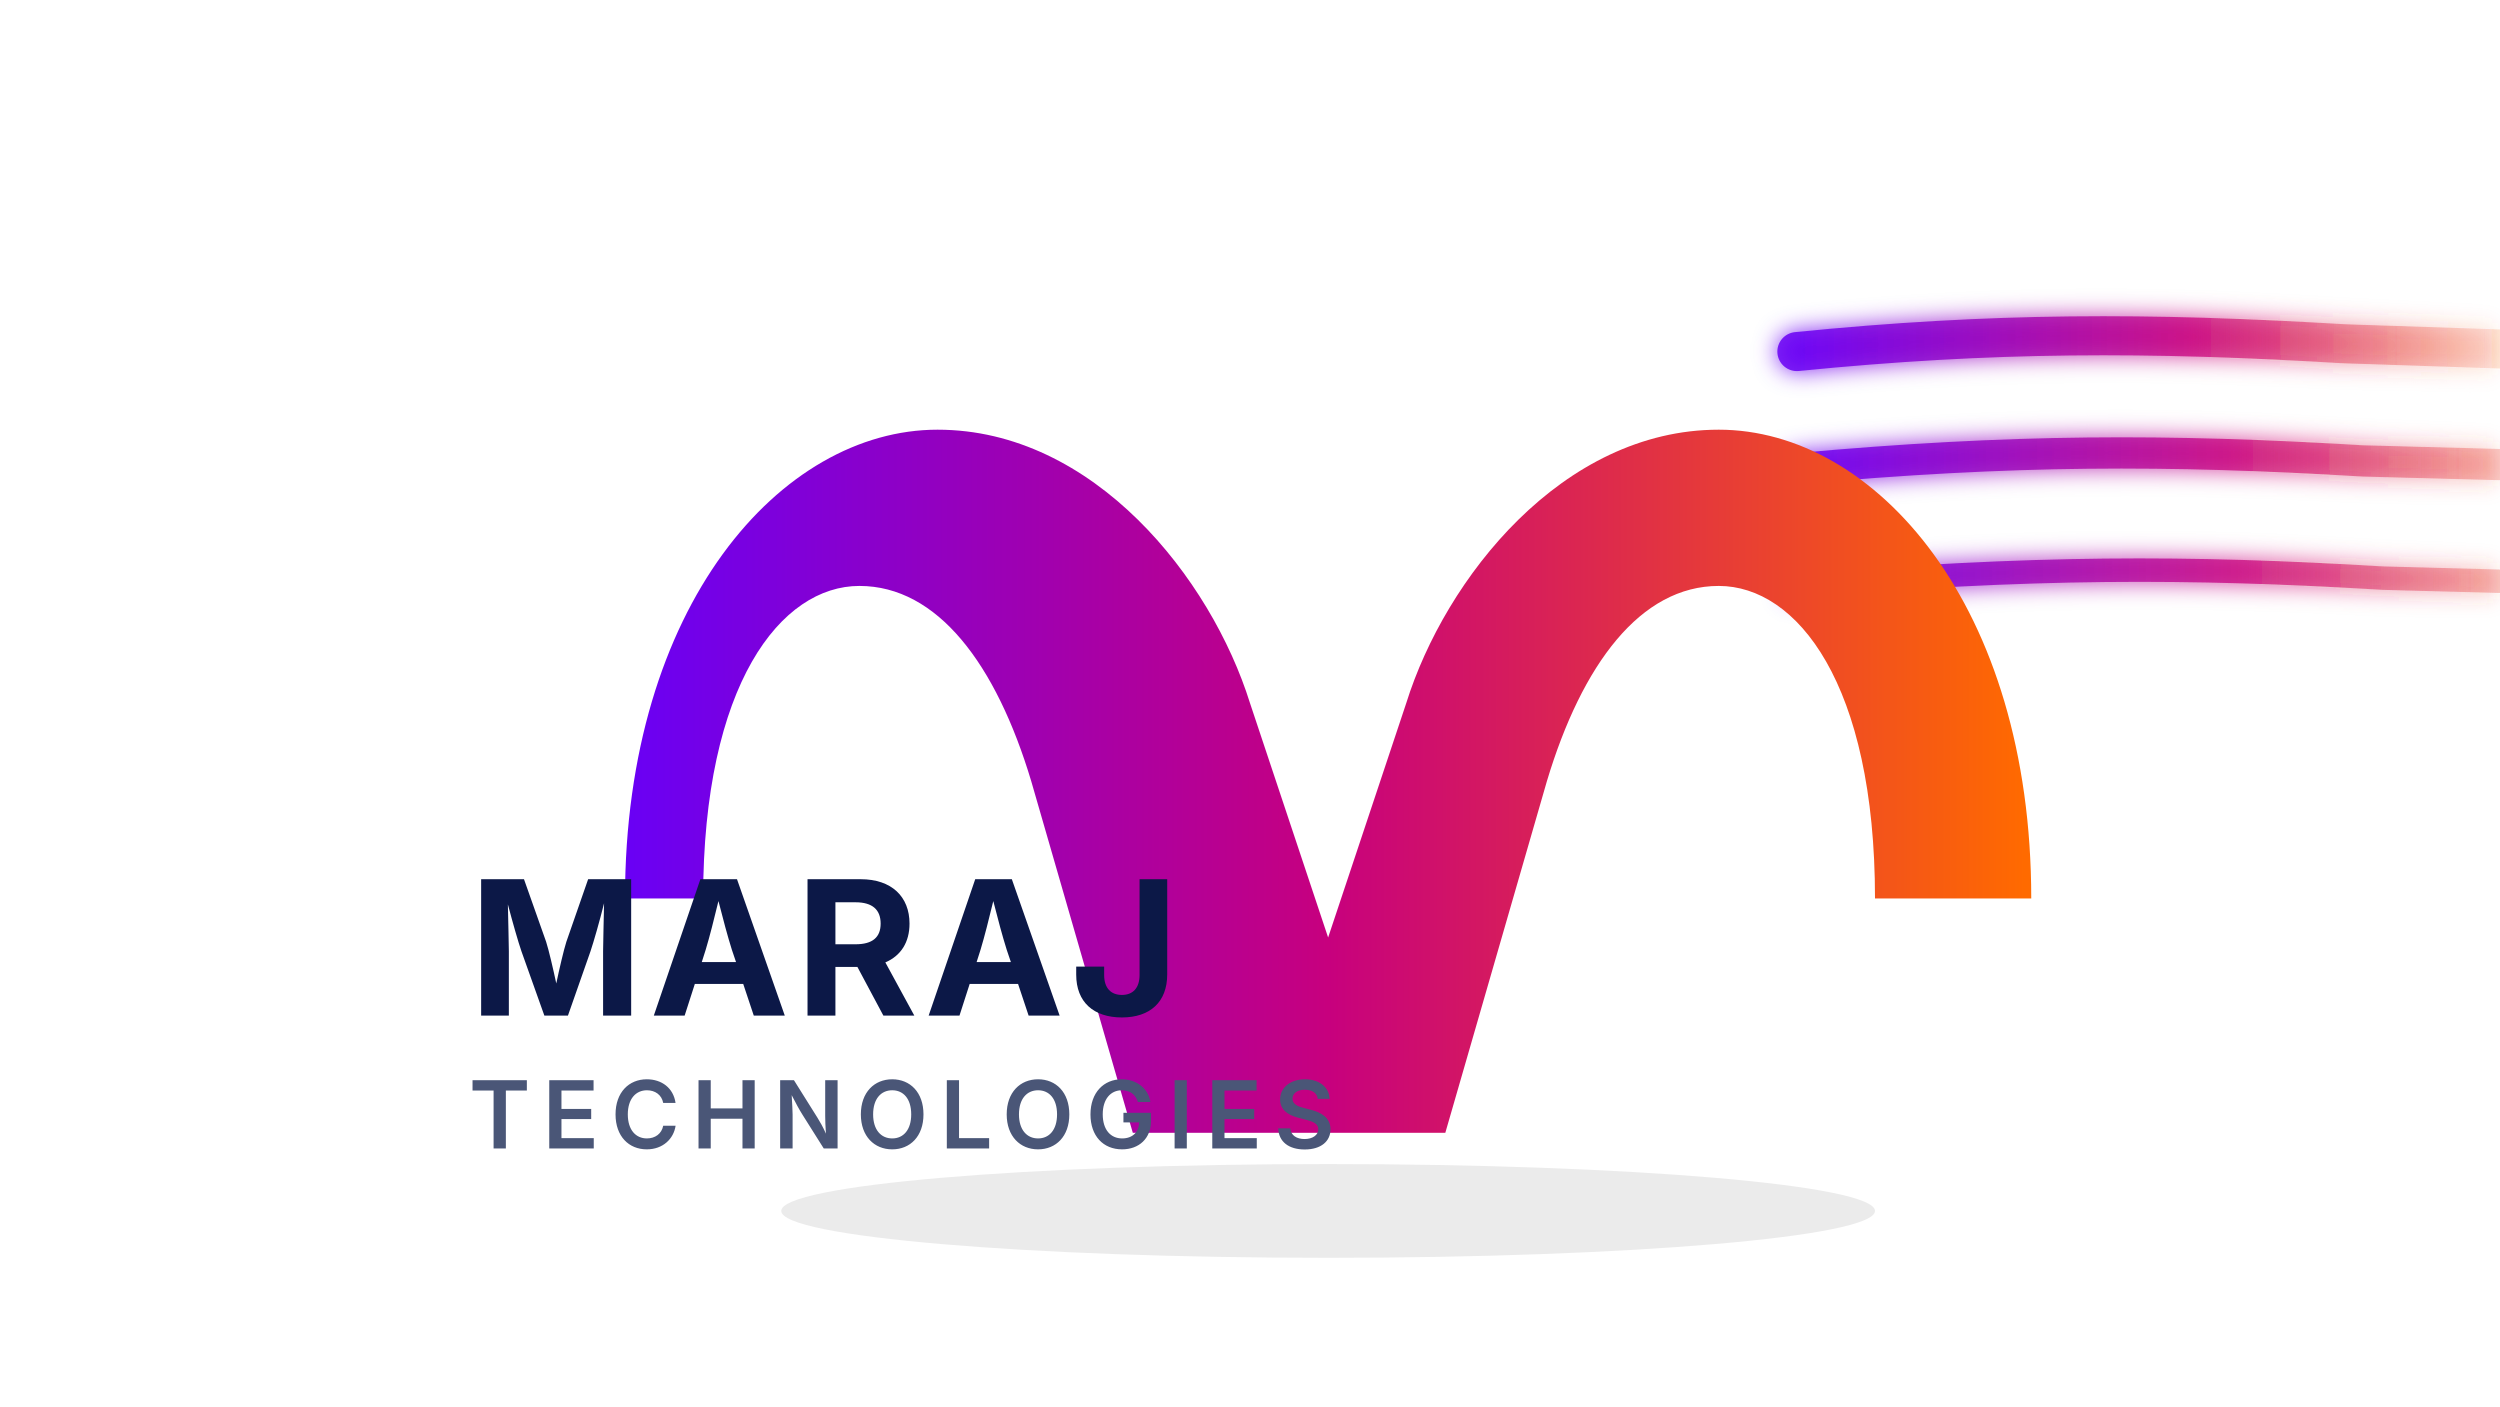
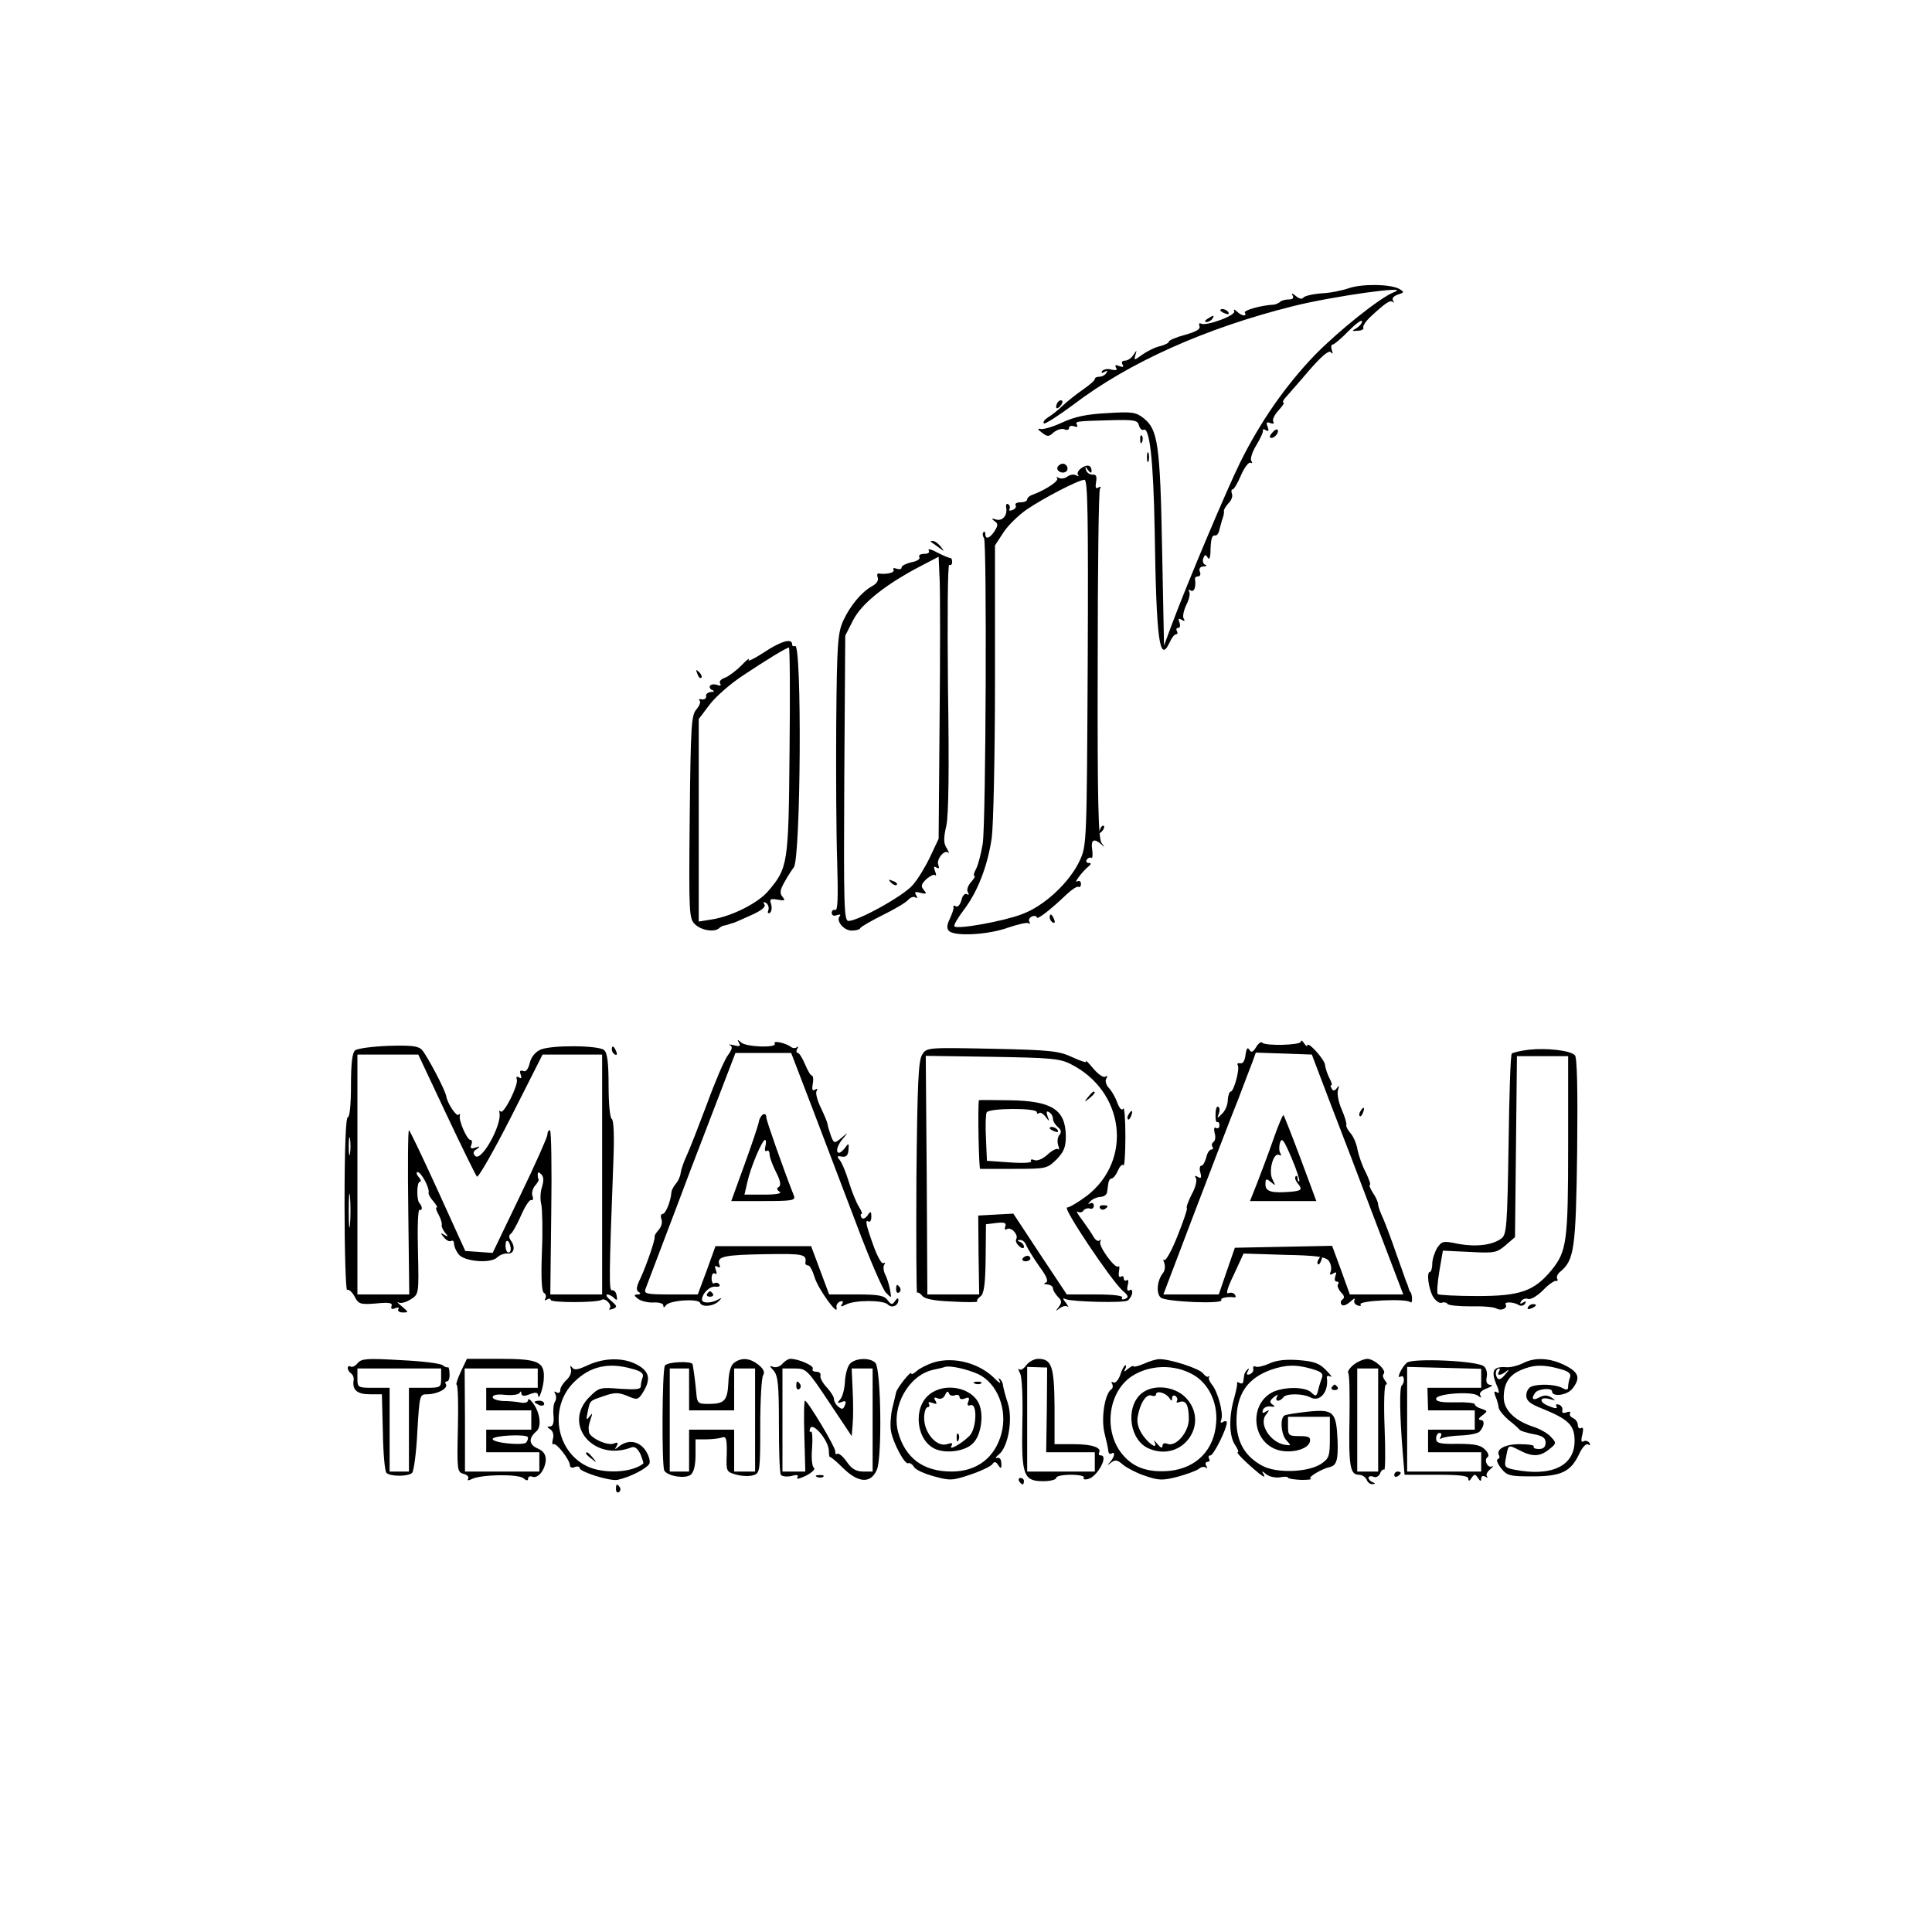
- <svg xmlns="http://www.w3.org/2000/svg" width="640" height="360" viewBox="0 0 640 360" role="img" aria-labelledby="title desc">
-   <defs>
-     <linearGradient id="gradM" x1="0%" y1="0%" x2="100%" y2="0%">
-       <stop offset="0%" stop-color="#6A00F4" />
-       <stop offset="50%" stop-color="#C7007E" />
-       <stop offset="100%" stop-color="#FF6A00" />
-     </linearGradient>
-     <linearGradient id="gradStreaks" x1="0%" y1="0%" x2="100%" y2="0%">
-       <stop offset="0%" stop-color="rgba(106,0,244,0.85)" />
-       <stop offset="50%" stop-color="rgba(199,0,126,0.75)" />
-       <stop offset="100%" stop-color="rgba(255,106,0,0.0)" />
-     </linearGradient>
-     <filter id="softGlow" x="-30%" y="-30%" width="160%" height="160%">
-       <feGaussianBlur in="SourceGraphic" stdDeviation="3" result="blur" />
-       <feMerge>
-         <feMergeNode in="blur" />
-         <feMergeNode in="SourceGraphic" />
-       </feMerge>
-     </filter>
-   </defs>
-   <rect x="0" y="0" width="640" height="360" fill="none" />
-   <g transform="translate(120,60)">
-     <g filter="url(#softGlow)">
-       <path d="M340,30 C390,25 430,25 480,28 L540,30" fill="none" stroke="url(#gradStreaks)" stroke-width="10" stroke-linecap="round" />
-       <path d="M340,60 C395,55 435,55 485,58 L560,60" fill="none" stroke="url(#gradStreaks)" stroke-width="8" stroke-linecap="round" />
-       <path d="M340,90 C400,85 440,85 490,88 L565,90" fill="none" stroke="url(#gradStreaks)" stroke-width="6" stroke-linecap="round" />
-     </g>
-     <path d="M40,170          C40,95 80,50 120,50          C160,50 190,88 200,120          L220,180          L240,120          C250,88 280,50 320,50          C360,50 400,95 400,170          L360,170          C360,115 340,90 320,90          C300,90 285,110 276,140          L250,230          L170,230          L144,140          C135,110 120,90 100,90          C80,90 60,115 60,170          Z" fill="url(#gradM)" />
-     <ellipse cx="220" cy="250" rx="140" ry="12" fill="rgba(0,0,0,0.08)" />
-   </g>
-   <g transform="translate(120,260)">
-     <text x="0" y="0" font-family="Inter,Segoe UI,Helvetica,Arial,sans-serif" font-size="48" font-weight="700" fill="#0C1847" letter-spacing="1.5">MARAJ</text>
-     <text x="0" y="34" font-family="Inter,Segoe UI,Helvetica,Arial,sans-serif" font-size="24" font-weight="600" fill="#4A5677" letter-spacing="3">TECHNOLOGIES</text>
+ <svg xmlns="http://www.w3.org/2000/svg" version="1.0" width="600pt" height="600pt" viewBox="0 0 600 600" preserveAspectRatio="xMidYMid meet">
+   <g transform="translate(0,600) scale(0.1,-0.1)" fill="#000000" stroke="none">
+     <path d="M4189 5105 c-20 -7 -58 -15 -85 -16 -27 -2 -52 -8 -56 -13 -4 -6 -14 -4 -24 5 -11 9 -15 9 -10 2 5 -9 1 -13 -12 -13 -10 0 -22 -3 -26 -7 -4 -4 -13 -8 -19 -9 -41 -2 -96 -18 -91 -25 8 -13 -10 -11 -25 4 -8 7 -11 7 -8 1 8 -13 -88 -48 -103 -39 -6 3 -7 0 -5 -8 4 -9 -10 -17 -45 -27 -27 -7 -50 -17 -50 -21 0 -4 -12 -10 -27 -14 -15 -3 -39 -15 -55 -26 -26 -19 -27 -19 -22 -2 5 17 5 17 -6 1 -6 -10 -18 -18 -26 -18 -9 0 -12 -5 -8 -12 5 -8 2 -9 -10 -5 -11 5 -15 3 -10 -5 5 -7 0 -9 -14 -6 -12 4 -25 1 -29 -4 -4 -7 -1 -8 7 -3 9 5 11 4 6 -3 -4 -7 -14 -12 -22 -12 -8 0 -14 -3 -14 -7 0 -5 -17 -19 -37 -33 -20 -14 -48 -36 -63 -50 -14 -14 -35 -30 -45 -36 -11 -7 -17 -15 -13 -19 3 -3 44 23 91 58 172 131 410 238 682 306 123 31 373 66 315 44 -43 -16 -175 -122 -248 -197 -89 -93 -167 -204 -230 -331 -39 -78 -165 -376 -213 -505 l-24 -65 -6 300 c-6 324 -13 371 -57 406 -24 19 -36 21 -113 16 -63 -3 -101 -11 -140 -29 -30 -14 -61 -23 -69 -20 -9 2 -7 -2 5 -11 18 -14 22 -14 37 0 10 8 24 13 33 10 8 -4 15 -2 15 4 0 6 7 8 16 5 8 -3 12 -2 9 4 -7 12 -4 12 104 15 74 2 84 0 88 -16 3 -10 9 -16 14 -14 19 12 31 -92 35 -314 5 -339 15 -413 46 -347 6 14 15 26 20 26 5 0 6 5 3 10 -3 6 -2 10 4 10 6 0 7 7 4 17 -5 12 -3 14 7 8 9 -5 11 -4 6 4 -4 6 0 25 8 42 9 17 13 36 9 42 -3 6 -1 7 5 3 11 -6 17 12 13 37 0 4 4 7 10 7 6 0 9 7 5 15 -3 10 1 15 12 16 9 0 12 3 5 5 -7 3 -9 12 -6 20 4 12 8 13 13 3 5 -8 8 -3 9 12 1 44 4 58 15 56 5 -1 11 7 13 18 3 11 7 27 10 35 3 8 5 19 4 23 -1 4 6 15 14 24 9 8 14 22 11 29 -3 8 -2 14 2 14 4 0 16 20 26 44 11 25 24 42 30 39 5 -3 6 -1 2 6 -4 6 3 28 16 49 12 20 22 41 20 45 -1 5 3 5 9 1 9 -5 10 -2 6 10 -6 14 -3 17 8 12 10 -3 13 -2 9 5 -3 6 4 21 17 35 12 13 19 24 15 24 -4 0 -1 7 6 15 7 8 40 45 73 84 40 46 63 65 68 57 6 -7 7 -4 3 7 -3 9 -2 17 3 17 4 0 27 19 49 42 23 23 42 37 42 30 0 -6 -8 -15 -17 -21 -16 -9 -16 -10 4 -8 12 0 19 5 17 9 -3 5 8 21 24 36 47 43 59 51 68 44 4 -4 4 -2 0 5 -4 7 3 14 15 18 21 7 21 8 4 18 -28 15 -115 16 -156 2z" />
+     <path d="M3790 5036 c0 -2 7 -7 16 -10 8 -3 12 -2 9 4 -6 10 -25 14 -25 6z" />
+     <path d="M3750 5010 c-9 -6 -10 -10 -3 -10 6 0 15 5 18 10 8 12 4 12 -15 0z" />
+     <path d="M3287 4753 c-4 -3 -7 -11 -7 -17 0 -6 5 -5 12 2 6 6 9 14 7 17 -3 3 -9 2 -12 -2z" />
+     <path d="M3950 4655 c-8 -9 -8 -15 -2 -15 12 0 26 19 19 26 -2 2 -10 -2 -17 -11z" />
+     <path d="M3541 4634 c0 -11 3 -14 6 -6 3 7 2 16 -1 19 -3 4 -6 -2 -5 -13z" />
+     <path d="M3562 4580 c0 -14 2 -19 5 -12 2 6 2 18 0 25 -3 6 -5 1 -5 -13z" />
+     <path d="M3285 4551 c-7 -12 12 -24 25 -16 11 7 4 25 -10 25 -5 0 -11 -4 -15 -9z" />
+     <path d="M3358 4546 c-10 -7 -14 -17 -10 -21 4 -5 1 -5 -6 -1 -7 4 -19 2 -27 -4 -8 -6 -20 -8 -27 -4 -7 4 -9 3 -5 -1 7 -8 -33 -35 -75 -51 -10 -3 -18 -10 -18 -15 0 -5 -9 -9 -21 -9 -11 0 -18 -4 -15 -9 3 -5 -1 -12 -10 -15 -8 -3 -12 -2 -9 3 3 5 1 12 -4 15 -5 4 -8 -2 -6 -11 4 -25 -13 -43 -33 -36 -13 4 -14 3 -4 -5 12 -8 12 -13 1 -31 -15 -23 -29 -28 -29 -9 0 6 -3 9 -6 5 -3 -3 -3 -11 2 -18 9 -16 6 -878 -4 -949 -5 -30 -14 -65 -20 -77 -7 -13 -10 -23 -6 -23 4 0 -1 -9 -10 -19 -10 -11 -15 -25 -10 -32 4 -7 3 -10 -3 -6 -6 4 -14 -4 -17 -18 -4 -14 -11 -23 -17 -20 -5 4 -9 3 -8 -2 2 -4 -4 -20 -11 -36 -10 -20 -10 -31 -3 -38 18 -18 123 -12 183 10 30 10 59 17 64 14 5 -4 6 -1 3 4 -4 6 0 13 8 17 8 3 15 1 15 -3 0 -9 42 23 93 72 16 15 32 25 36 23 4 -3 8 1 8 9 0 8 -5 11 -11 8 -14 -9 13 28 33 45 10 8 11 12 2 12 -7 0 -9 5 -6 10 4 6 10 8 14 6 4 -3 5 8 3 25 -5 31 5 37 28 17 12 -11 12 -10 1 4 -10 14 -13 129 -12 553 0 294 3 541 7 547 4 7 3 8 -5 4 -8 -5 -10 0 -7 17 3 18 0 24 -11 23 -9 0 -18 6 -20 14 -4 13 -3 13 6 0 7 -9 11 -10 11 -3 0 19 -14 22 -32 9z m20 -603 c-3 -561 -3 -569 -25 -616 -31 -67 -110 -141 -179 -166 -57 -22 -201 -48 -210 -38 -3 3 10 26 29 51 43 56 74 136 87 224 5 37 10 256 10 487 l0 421 26 40 c14 22 47 54 73 72 55 37 161 92 179 92 10 0 12 -109 10 -567z" />
+     <path d="M2891 4317 c2 -1 13 -9 24 -17 19 -14 19 -14 6 3 -7 9 -18 17 -24 17 -6 0 -8 -1 -6 -3z" />
+     <path d="M2884 4291 c4 -7 -1 -11 -14 -11 -12 0 -18 -5 -15 -10 4 -6 -7 -13 -24 -16 -17 -4 -31 -11 -31 -16 0 -6 -7 -7 -16 -4 -8 3 -12 2 -9 -4 5 -8 -22 -15 -47 -11 -4 0 -5 -6 -2 -13 3 -9 -4 -19 -17 -26 -33 -18 -68 -60 -90 -107 -17 -38 -20 -68 -22 -320 -1 -153 0 -347 3 -431 3 -107 2 -151 -6 -148 -6 2 -11 -2 -11 -9 0 -8 7 -11 16 -7 9 3 13 2 9 -3 -13 -14 12 -45 37 -45 13 0 25 3 27 8 2 4 33 22 69 40 37 18 72 39 79 47 7 8 17 12 23 8 6 -4 7 -1 2 7 -6 10 -3 12 14 7 19 -4 20 -3 10 9 -10 12 -8 18 8 34 12 10 24 16 27 12 4 -3 4 2 0 12 -5 13 -4 17 4 12 8 -5 10 -2 6 8 -7 17 19 49 31 38 4 -4 2 2 -5 14 -10 15 -10 32 -1 70 7 33 9 173 5 432 -2 213 -1 381 4 378 5 -3 9 1 9 9 0 8 -3 13 -6 12 -3 0 -21 7 -40 17 -18 10 -30 13 -27 7z m34 -526 l-3 -370 -26 -55 c-14 -30 -38 -70 -54 -88 -27 -33 -169 -112 -200 -112 -14 0 -15 48 -13 443 l3 443 25 49 c27 52 101 111 215 170 l50 26 3 -68 c2 -37 2 -234 0 -438z" />
+     <path d="M2767 3259 c7 -7 15 -10 18 -7 3 3 -2 9 -12 12 -14 6 -15 5 -6 -5z" />
+     <path d="M2371 3973 c-29 -19 -50 -29 -46 -22 5 8 -6 0 -23 -18 -17 -17 -40 -34 -51 -38 -12 -4 -18 -11 -15 -17 5 -7 1 -9 -9 -5 -9 3 -19 2 -22 -3 -3 -4 1 -11 7 -13 8 -3 6 -6 -4 -6 -10 -1 -17 -7 -15 -13 1 -7 -5 -11 -13 -10 -8 2 -12 0 -7 -4 4 -4 -1 -16 -10 -27 -16 -17 -18 -50 -21 -334 -3 -305 -2 -316 17 -334 20 -19 61 -25 75 -11 4 4 12 8 17 8 5 1 11 3 14 4 3 1 8 3 13 4 4 1 29 12 55 24 32 14 46 26 41 33 -5 8 -3 9 5 5 7 -5 10 -15 7 -23 -3 -8 -1 -11 5 -8 5 4 7 15 4 26 -6 17 -3 19 20 15 22 -4 25 -3 15 9 -9 11 -8 21 7 47 10 18 23 38 28 44 22 24 26 702 4 688 -5 -3 -9 0 -9 5 0 20 -35 10 -89 -26z m81 -305 c-3 -352 -5 -363 -66 -435 -31 -37 -112 -78 -173 -88 l-43 -7 0 315 0 314 34 45 c19 25 65 65 103 90 69 46 134 86 143 87 3 1 4 -144 2 -321z" />
+     <path d="M2166 3907 c3 -10 9 -15 12 -12 3 3 0 11 -7 18 -10 9 -11 8 -5 -6z" />
+     <path d="M3416 3423 c-6 -14 -5 -15 5 -6 7 7 10 15 7 18 -3 3 -9 -2 -12 -12z" />
+     <path d="M3260 3151 c0 -6 4 -13 10 -16 6 -3 7 1 4 9 -7 18 -14 21 -14 7z" />
+     <path d="M2295 2761 c6 -10 2 -12 -16 -7 -13 3 -18 3 -12 0 9 -4 7 -13 -7 -32 -11 -15 -40 -83 -65 -152 -26 -69 -54 -141 -63 -160 -9 -19 -17 -43 -18 -52 -1 -10 -7 -25 -15 -34 -8 -9 -14 -22 -14 -28 -2 -27 -18 -66 -27 -66 -6 0 -7 -7 -4 -16 4 -9 0 -24 -8 -33 -8 -9 -14 -18 -13 -21 3 -8 -26 -91 -44 -130 -13 -26 -14 -37 -6 -42 8 -5 7 -8 -3 -8 -12 -1 -12 -3 2 -14 10 -7 31 -12 48 -11 16 1 30 -3 30 -9 0 -8 3 -7 8 0 10 16 101 22 106 8 6 -15 43 -11 59 6 10 10 9 11 -3 4 -22 -12 -50 -12 -50 0 1 20 25 43 43 40 9 -1 15 2 11 7 -3 5 -10 7 -15 4 -5 -4 -9 3 -9 15 0 12 4 18 10 15 6 -4 7 1 3 11 -4 12 -3 15 5 10 8 -4 10 -2 6 7 -9 25 15 30 143 32 119 2 129 0 124 -27 0 -5 3 -8 9 -8 5 0 14 -17 20 -37 10 -35 75 -125 68 -94 -2 7 3 16 11 19 9 3 11 0 6 -8 -6 -9 -3 -9 13 -1 27 14 115 14 129 0 13 -13 33 -4 33 14 0 7 -4 6 -10 -3 -9 -13 -12 -13 -24 3 -11 14 -29 17 -97 17 l-84 0 -28 75 -28 75 -149 0 -148 0 -27 -75 -28 -75 -84 0 c-77 0 -84 2 -78 18 3 9 68 178 142 375 l137 357 86 0 87 0 66 -172 c36 -95 98 -258 138 -363 39 -104 80 -199 90 -209 18 -19 18 -19 13 9 -3 15 -9 36 -15 47 -5 10 -7 24 -3 30 4 6 3 8 -3 5 -5 -3 -19 22 -31 56 -24 67 -26 81 -14 73 4 -2 8 4 8 15 0 18 -2 19 -12 4 -8 -10 -14 -12 -19 -6 -3 6 -3 11 1 11 3 0 -1 10 -9 23 -8 13 -22 47 -31 77 -9 29 -21 59 -28 67 -10 12 -9 14 7 11 13 -2 19 4 20 21 2 21 0 22 -10 7 -7 -9 -15 -16 -19 -16 -12 0 -6 24 12 44 17 21 17 21 -5 2 -22 -18 -23 -18 -33 8 -5 15 -10 31 -10 35 0 4 -9 26 -20 49 -12 24 -18 48 -14 54 4 7 3 8 -5 4 -8 -5 -10 0 -7 18 3 14 1 26 -3 26 -4 0 -13 16 -21 35 -8 19 -18 35 -22 35 -5 0 -6 6 -2 13 4 6 4 9 -1 5 -4 -4 -13 -4 -19 1 -16 12 -57 21 -50 10 8 -14 -90 -11 -105 4 -11 10 -12 9 -6 -2z" />
+     <path d="M3901 2748 c-10 -16 -15 -18 -21 -8 -6 9 -9 4 -12 -16 -2 -18 -8 -28 -16 -26 -8 1 -11 -1 -8 -6 7 -11 -12 -82 -22 -82 -4 0 -8 -12 -9 -26 0 -15 -8 -34 -18 -43 -15 -15 -16 -15 -10 0 4 10 3 19 -2 22 -4 3 -8 -8 -8 -23 -1 -16 2 -27 5 -25 4 2 7 -2 7 -10 0 -8 -5 -11 -10 -8 -6 4 -8 -2 -5 -15 4 -12 2 -25 -3 -28 -5 -3 -7 -10 -4 -15 4 -5 2 -9 -3 -9 -6 0 -13 -11 -16 -25 -4 -14 -10 -25 -15 -25 -5 0 -7 -10 -3 -22 4 -16 2 -19 -8 -13 -9 5 -11 4 -6 -4 4 -6 -1 -29 -13 -50 -11 -22 -18 -41 -15 -43 2 -3 -11 -41 -29 -86 -18 -46 -37 -79 -41 -75 -4 4 -4 0 0 -10 3 -9 2 -23 -4 -30 -19 -24 -22 -64 -7 -77 16 -13 197 -21 188 -7 -4 6 20 11 40 8 5 -1 6 3 2 8 -3 6 -12 8 -20 5 -9 -4 -3 17 17 58 l30 65 127 -4 c101 -2 128 -6 138 -19 6 -9 9 -23 6 -32 -5 -11 -3 -13 7 -7 10 6 12 4 7 -8 -3 -10 -2 -17 4 -17 6 0 8 -4 4 -9 -3 -5 2 -16 10 -25 10 -9 11 -17 5 -21 -6 -4 -8 -11 -4 -16 4 -6 14 -3 27 8 11 10 17 13 14 7 -4 -7 0 -15 9 -18 8 -3 13 -2 9 3 -7 12 143 19 155 7 7 -7 7 23 0 32 -2 1 -3 5 -5 10 -1 4 -4 14 -8 22 -3 8 -17 49 -32 90 -14 41 -32 89 -40 107 -8 17 -15 36 -15 42 0 7 -7 23 -16 36 -9 14 -13 25 -10 25 4 0 -2 17 -12 38 -11 20 -22 52 -26 71 -3 19 -13 42 -22 52 -8 9 -14 20 -13 25 2 5 -5 27 -14 48 -10 22 -15 49 -12 60 5 15 4 17 -3 7 -7 -9 -12 -10 -16 -2 -4 6 -5 11 -1 11 3 0 0 10 -7 23 -6 12 -12 30 -13 40 -2 18 -55 76 -55 60 0 -4 -5 -1 -10 7 -5 8 -10 11 -10 5 0 -11 -112 -14 -120 -3 -3 4 -12 -2 -19 -14z m230 -173 c32 -82 96 -250 142 -372 l85 -223 -83 0 -83 0 -27 75 -28 76 -151 -3 -151 -3 -25 -72 -25 -73 -86 0 -86 0 98 258 c54 141 114 298 134 347 19 50 39 103 45 118 l10 28 87 -3 87 -3 57 -150z" />
+     <path d="M3955 2463 c-15 -43 -38 -104 -50 -135 l-23 -58 103 0 103 0 -49 132 c-27 72 -51 133 -53 135 -2 2 -16 -31 -31 -74z m80 -131 c-3 -3 -5 1 -5 8 0 7 -3 10 -6 7 -4 -4 -1 -13 6 -22 16 -19 12 -23 -20 -26 -59 -5 -80 0 -80 22 0 19 2 20 17 8 15 -13 15 -12 5 8 -14 25 3 87 21 76 6 -3 7 -1 3 6 -4 6 -4 21 -1 32 6 18 12 9 36 -47 16 -37 26 -70 24 -72z" />
+     <path d="M1206 2752 c-50 -2 -96 -8 -103 -14 -9 -7 -13 -40 -13 -109 0 -59 -4 -99 -10 -99 -6 0 -10 -97 -10 -271 0 -148 4 -268 8 -265 5 3 15 -6 23 -20 12 -24 18 -26 67 -22 40 4 52 2 48 -8 -3 -9 1 -11 11 -7 9 4 14 2 10 -3 -3 -5 3 -10 14 -10 19 0 18 1 -3 19 -13 10 -17 16 -10 12 7 -4 24 1 38 10 25 16 25 17 22 150 -2 73 0 131 5 128 9 -5 9 11 0 20 -10 10 -9 67 1 67 5 0 3 7 -4 15 -7 8 -8 15 -3 15 11 0 38 -50 34 -64 -1 -5 6 -17 15 -27 9 -11 14 -19 10 -19 -4 0 -1 -10 6 -22 7 -13 11 -27 10 -32 -2 -4 3 -15 10 -24 11 -13 11 -14 -2 -7 -13 8 -13 6 -1 -8 7 -9 17 -14 22 -11 5 3 9 -1 9 -8 0 -8 6 -23 14 -33 17 -23 100 -30 120 -10 7 7 21 13 32 12 20 -2 26 20 10 41 -6 9 -6 16 0 20 6 4 20 30 32 57 12 28 26 49 31 48 6 -2 8 4 5 12 -4 9 0 23 7 32 8 9 13 18 12 20 -2 1 -3 8 -3 15 0 9 3 9 11 1 8 -8 8 -20 2 -40 -5 -15 -6 -39 -2 -53 3 -14 5 -80 2 -146 -3 -83 -1 -124 6 -129 6 -3 8 -11 5 -17 -4 -7 -2 -8 4 -4 7 4 12 4 12 -1 0 -9 142 -9 158 0 12 8 35 -17 25 -27 -4 -4 0 -4 10 -1 15 6 14 9 -6 26 -12 10 -17 18 -11 19 5 0 15 -5 21 -11 9 -9 11 -7 8 7 -1 11 -8 18 -14 17 -10 -3 -10 35 4 404 3 74 1 124 -5 128 -6 3 -10 50 -10 104 0 71 -4 102 -14 110 -18 15 -165 16 -198 1 -17 -8 -29 -24 -33 -42 -5 -19 -12 -28 -20 -24 -10 3 -12 0 -8 -11 4 -11 2 -14 -5 -9 -7 4 -10 2 -7 -6 6 -16 -40 -109 -50 -100 -4 4 -6 3 -4 -3 9 -37 -56 -154 -75 -135 -8 8 -7 14 4 21 12 9 12 10 -4 5 -13 -5 -17 -2 -12 9 3 8 2 15 -3 15 -11 0 -37 61 -33 75 2 6 0 7 -4 3 -6 -7 -34 34 -38 57 -3 20 -61 129 -76 145 -12 12 -34 14 -104 12z m180 -212 c48 -102 91 -189 95 -194 4 -5 52 79 106 185 l98 194 93 0 92 0 0 -372 0 -373 -80 0 -81 0 3 255 c2 140 0 255 -4 255 -5 0 -8 -6 -8 -14 0 -7 -38 -93 -85 -190 l-85 -177 -42 3 -43 3 -85 187 c-47 103 -87 187 -90 188 -3 0 -4 -115 -2 -255 l3 -255 -81 0 -80 0 0 373 0 372 94 0 95 0 87 -185z m-299 -122 c-2 -13 -4 -3 -4 22 0 25 2 35 4 23 2 -13 2 -33 0 -45z m0 -220 c-2 -24 -4 -5 -4 42 0 47 2 66 4 43 2 -24 2 -62 0 -85z m499 -73 c1 -8 -2 -15 -7 -15 -5 0 -9 10 -9 22 0 23 12 17 16 -7z" />
+     <path d="M1900 2741 c0 -6 4 -13 10 -16 6 -3 7 1 4 9 -7 18 -14 21 -14 7z" />
+     <path d="M2864 2725 c-12 -19 -15 -87 -18 -384 -1 -198 0 -359 2 -356 3 3 10 -2 16 -9 7 -10 38 -16 93 -18 46 -3 81 -2 78 0 -3 3 2 10 10 16 11 8 15 38 16 118 l1 106 33 4 c25 3 31 0 27 -11 -3 -8 -1 -12 5 -8 13 8 37 -18 29 -31 -3 -6 1 -15 9 -22 9 -8 15 -8 15 -2 0 6 -6 13 -12 15 -10 4 -10 6 0 6 7 1 16 -7 19 -16 4 -10 22 -39 40 -65 24 -32 30 -48 21 -51 -8 -3 -6 -6 5 -6 9 -1 17 -6 17 -12 0 -6 7 -17 15 -26 13 -12 13 -18 3 -32 -11 -14 -11 -14 3 -4 9 7 20 9 25 5 4 -4 2 1 -5 11 -12 15 -12 17 0 12 22 -8 178 -12 191 -4 6 4 13 15 14 23 1 9 -2 13 -8 9 -7 -4 -9 2 -6 15 4 12 2 20 -3 16 -5 -3 -9 0 -9 6 0 6 -4 9 -9 5 -6 -3 -8 4 -6 16 2 12 2 19 -2 16 -9 -10 -63 64 -56 77 3 6 3 8 -2 4 -5 -5 -13 1 -19 11 -6 11 -22 34 -35 52 -14 18 -20 29 -14 26 7 -4 15 -2 18 4 4 5 13 8 19 6 7 -3 13 1 13 9 0 7 -5 10 -11 7 -8 -4 -8 -2 0 6 6 7 20 13 31 14 11 0 20 7 21 14 1 7 3 20 4 28 1 8 5 15 10 15 5 0 14 11 20 25 6 14 14 21 17 16 3 -5 6 35 6 89 0 54 -3 94 -7 87 -4 -7 -11 0 -18 18 -6 17 -18 38 -27 47 -8 9 -12 22 -7 29 4 7 3 10 -4 5 -6 -3 -22 8 -37 26 -15 18 -25 28 -22 22 4 -6 -15 0 -41 12 -43 20 -65 23 -250 27 -202 4 -204 4 -218 -18z m460 -29 c169 -84 195 -299 51 -410 -27 -20 -54 -36 -61 -36 -15 0 134 -222 171 -257 20 -17 21 -22 9 -27 -9 -3 -12 -1 -9 4 4 6 -27 10 -83 10 l-89 0 -83 125 -83 126 -55 -3 -54 -3 1 -122 2 -123 -80 0 -81 0 -2 371 -3 370 205 -3 c179 -3 210 -5 244 -22z" />
+     <path d="M3379 2593 c-13 -16 -12 -17 4 -4 16 13 21 21 13 21 -2 0 -10 -8 -17 -17z" />
+     <path d="M3040 2583 c-4 -24 0 -213 4 -213 3 0 51 0 107 0 98 0 101 1 130 29 23 24 29 38 29 73 -1 82 -43 109 -174 111 -53 1 -96 1 -96 0z m180 -37 c0 -5 3 -6 7 -3 3 4 12 -1 20 -11 12 -16 13 -16 6 2 -4 13 -3 17 5 12 7 -4 12 -13 12 -20 0 -8 7 -19 15 -26 11 -9 12 -16 5 -25 -6 -7 -7 -21 -4 -31 4 -11 4 -16 0 -13 -4 4 -19 -4 -32 -16 -15 -14 -32 -21 -41 -18 -9 4 -14 2 -11 -3 4 -5 -23 -7 -65 -4 l-72 5 -3 69 c-2 38 -1 74 2 81 5 14 156 15 156 1z" />
+     <path d="M3260 2496 c0 -2 7 -7 16 -10 8 -3 12 -2 9 4 -6 10 -25 14 -25 6z" />
+     <path d="M4748 2740 c-26 -3 -50 -9 -53 -12 -4 -3 -8 -131 -10 -283 -4 -251 -6 -279 -22 -291 -28 -21 -79 -27 -134 -17 -47 10 -51 9 -66 -13 -8 -14 -15 -35 -15 -49 0 -14 -4 -25 -7 -25 -12 0 -4 -55 10 -78 8 -12 19 -20 26 -18 7 3 15 1 18 -3 2 -5 35 -8 73 -8 37 1 73 -2 80 -7 14 -8 35 1 28 13 -6 9 25 8 41 -2 6 -4 15 -2 19 4 5 8 3 9 -6 4 -9 -6 -11 -4 -6 4 5 7 14 10 22 7 7 -3 28 9 46 27 17 18 36 31 41 29 4 -1 6 2 3 7 -3 5 1 15 10 22 43 36 48 71 52 373 2 188 0 292 -7 299 -15 15 -88 23 -143 17z m122 -296 c0 -300 -4 -330 -52 -389 -54 -65 -97 -80 -230 -80 -64 0 -119 3 -123 6 -3 4 -1 36 5 71 l11 64 83 -4 c77 -4 84 -3 112 21 l29 25 3 281 3 281 79 0 80 0 0 -276z" />
+     <path d="M4225 2549 c-4 -6 -5 -12 -2 -15 2 -3 7 2 10 11 7 17 1 20 -8 4z" />
+     <path d="M3505 2539 c-4 -6 -5 -12 -2 -15 2 -3 7 2 10 11 7 17 1 20 -8 4z" />
+     <path d="M2357 2518 c-2 -13 -23 -74 -45 -135 l-41 -113 101 0 c91 0 100 2 93 18 -33 84 -85 232 -85 241 0 20 -18 11 -23 -11z m20 -78 c-3 -11 -1 -18 4 -14 5 3 9 -2 9 -11 0 -9 9 -33 20 -55 14 -27 16 -41 9 -46 -8 -4 -7 -9 2 -15 9 -5 -9 -9 -47 -9 l-62 0 9 39 c10 46 46 131 55 131 3 0 4 -9 1 -20z" />
+     <path d="M3416 2248 c3 -5 10 -6 15 -3 13 9 11 12 -6 12 -8 0 -12 -4 -9 -9z" />
+     <path d="M3176 2092 c-3 -5 1 -9 9 -9 8 0 15 4 15 9 0 4 -4 8 -9 8 -6 0 -12 -4 -15 -8z" />
+     <path d="M4095 2089 c-4 -6 -5 -12 -2 -15 2 -3 7 2 10 11 7 17 1 20 -8 4z" />
+     <path d="M2783 1995 c0 -8 4 -12 9 -9 5 3 6 10 3 15 -9 13 -12 11 -12 -6z" />
+     <path d="M2196 1982 c-3 -5 1 -9 9 -9 8 0 12 4 9 9 -3 4 -7 8 -9 8 -2 0 -6 -4 -9 -8z" />
+     <path d="M4745 1940 c-3 -6 1 -7 9 -4 18 7 21 14 7 14 -6 0 -13 -4 -16 -10z" />
+     <path d="M1111 1767 c-7 -9 -17 -14 -22 -11 -5 3 -9 1 -9 -5 0 -5 5 -13 10 -16 6 -4 10 -14 8 -23 -4 -29 12 -42 50 -42 l38 0 3 -117 c1 -65 6 -122 11 -127 12 -12 68 -12 80 0 5 5 13 62 16 127 7 115 7 117 31 117 31 0 65 18 58 31 -4 5 -2 9 3 9 6 0 9 11 8 24 0 13 -3 22 -5 20 -2 -2 -10 1 -16 6 -7 6 -66 13 -131 16 -103 6 -121 5 -133 -9z m259 -47 c0 -29 -1 -30 -50 -30 l-50 0 0 -130 0 -130 -30 0 -30 0 0 130 0 130 -50 0 c-49 0 -50 1 -50 30 l0 30 130 0 130 0 0 -30z" />
+     <path d="M1431 1740 c-10 -22 -16 -40 -13 -40 4 0 6 -61 4 -136 -3 -129 -2 -136 17 -141 12 -3 18 -10 15 -15 -4 -6 0 -7 12 -1 29 14 143 16 160 2 9 -8 14 -8 14 -1 0 6 6 9 13 6 18 -7 40 21 42 52 0 17 -7 28 -26 36 -27 12 -28 32 -3 53 16 14 12 55 -9 85 -9 13 -17 19 -17 12 0 -7 -9 -10 -22 -8 -13 3 -38 5 -55 5 -18 1 -33 6 -33 12 0 7 15 10 40 7 22 -2 42 1 44 7 3 5 5 5 5 -2 1 -9 8 -10 26 -3 18 7 25 6 26 -3 1 -22 18 27 18 55 2 49 -20 58 -134 58 l-105 0 -19 -40z m239 -20 l0 -30 -80 0 -80 0 0 -35 0 -35 70 0 70 0 0 -30 0 -30 -70 0 -70 0 0 -35 0 -35 83 0 82 0 0 -30 0 -30 -115 0 -116 0 0 160 -1 160 114 0 113 0 0 -30z m-36 -200 c-11 -10 -104 -1 -104 11 0 11 104 16 109 6 2 -5 -1 -12 -5 -17z" />
+     <path d="M1825 1760 c-30 -14 -42 -16 -48 -7 -6 8 -7 6 -4 -5 3 -9 -3 -24 -14 -34 -10 -9 -19 -23 -19 -31 0 -8 -5 -11 -12 -7 -7 4 -8 3 -4 -4 4 -7 4 -18 0 -24 -5 -7 -7 -27 -5 -45 2 -22 -2 -33 -11 -33 -10 0 -10 -2 1 -9 8 -5 12 -18 8 -30 -3 -12 -2 -19 2 -16 9 5 51 -49 51 -66 0 -6 7 -9 15 -5 8 3 15 2 15 -3 0 -12 93 -41 117 -37 39 8 93 36 100 51 3 9 -3 28 -14 43 -21 28 -54 32 -82 9 -12 -10 -13 -9 -6 2 6 11 4 13 -9 8 -20 -8 -75 18 -77 36 -2 17 -1 19 6 42 6 17 5 18 -5 5 -9 -12 -10 -9 -5 15 8 37 5 34 52 50 32 11 43 11 71 0 30 -13 33 -13 47 8 27 42 23 67 -15 88 -43 24 -103 23 -155 -1z m138 -11 c28 -7 37 -15 33 -26 -3 -8 -6 -20 -6 -28 0 -10 -16 -11 -64 -8 -62 5 -66 4 -95 -25 -86 -85 12 -203 130 -157 10 4 19 -3 28 -21 6 -15 10 -28 9 -29 -35 -29 -123 -33 -174 -9 -99 47 -120 186 -40 263 49 48 106 61 179 40z" />
+     <path d="M1820 1486 c0 -2 8 -10 18 -17 15 -13 16 -12 3 4 -13 16 -21 21 -21 13z" />
+     <path d="M2279 1767 c-10 -8 -16 -30 -17 -62 -3 -55 -12 -65 -62 -65 -33 0 -35 2 -38 38 -3 33 -7 62 -11 85 -2 11 -79 8 -86 -4 -9 -14 -10 -312 -2 -326 11 -18 66 -26 82 -13 10 8 15 31 15 61 l0 49 34 0 c19 0 41 3 49 6 12 4 15 -5 14 -51 -2 -55 -2 -56 31 -65 19 -5 42 -5 53 -1 19 6 20 16 20 152 0 79 4 151 9 158 6 10 1 20 -15 33 -27 21 -53 23 -76 5z m-139 -82 l0 -65 70 0 70 0 0 65 0 65 33 0 32 0 0 -160 0 -160 -32 0 -33 0 0 65 0 65 -70 0 -70 0 0 -65 0 -65 -30 0 -30 0 0 160 0 160 30 0 30 0 0 -65z" />
+     <path d="M2430 1765 c-7 -9 -20 -13 -29 -10 -12 5 -12 3 2 -12 13 -16 16 -43 16 -166 0 -80 2 -151 6 -157 3 -5 18 -7 32 -4 18 5 24 4 19 -5 -4 -6 8 -3 27 6 19 10 30 21 25 24 -6 4 -9 30 -6 62 2 31 1 54 -4 51 -4 -3 -5 2 -2 10 8 21 56 -36 58 -68 0 -14 2 -23 4 -21 2 1 20 -14 40 -34 48 -47 86 -49 105 -6 17 37 13 311 -4 332 -16 18 -64 16 -80 -3 -7 -8 -14 -33 -15 -55 -1 -21 -7 -46 -14 -54 -11 -13 -10 -14 4 -9 12 5 15 2 10 -10 -5 -13 -9 -14 -20 -5 -8 6 -14 17 -14 24 0 7 -10 23 -23 37 -13 14 -21 30 -19 36 2 7 -4 12 -13 12 -9 0 -14 4 -11 9 6 9 -44 31 -69 31 -7 0 -18 -7 -25 -15z m145 -120 l70 -105 3 37 c2 21 2 68 0 105 l-3 68 33 0 32 0 0 -160 0 -160 -29 0 c-22 0 -36 8 -51 30 -12 17 -25 28 -30 25 -4 -3 -7 1 -6 8 1 12 -85 156 -94 157 -3 0 -4 -49 -2 -110 l3 -110 -35 0 -36 0 0 160 0 160 38 0 c36 0 39 -3 107 -105z" />
+     <path d="M2473 1695 c0 -8 4 -12 9 -9 5 3 6 10 3 15 -9 13 -12 11 -12 -6z" />
+     <path d="M2900 1769 c-19 -6 -43 -18 -52 -26 -10 -9 -18 -13 -18 -8 0 10 -44 -45 -47 -59 -1 -6 -7 -29 -12 -50 -5 -22 -7 -54 -4 -70 7 -39 44 -107 54 -100 4 2 12 -3 17 -11 4 -9 33 -22 63 -30 50 -14 58 -13 114 6 33 11 63 26 67 32 6 9 11 8 18 -3 6 -10 10 -11 10 -2 0 20 -4 27 -15 24 -5 -1 -2 4 7 11 29 23 44 109 28 159 -8 24 -14 48 -15 55 0 6 -4 15 -9 20 -5 5 -6 2 -1 -7 4 -8 -2 -5 -14 7 -47 49 -127 71 -191 52z m137 -36 c60 -28 93 -110 73 -185 -20 -75 -76 -118 -155 -118 -88 0 -144 42 -166 123 -21 80 33 176 109 193 15 3 32 7 37 9 16 5 68 -7 102 -22z" />
+     <path d="M3028 1703 c7 -3 16 -2 19 1 4 3 -2 6 -13 5 -11 0 -14 -3 -6 -6z" />
+     <path d="M2887 1670 c-54 -42 -41 -147 20 -171 36 -14 92 -5 115 19 24 24 34 84 19 121 -22 52 -106 69 -154 31z m79 -3 c8 3 14 0 14 -6 0 -6 7 -8 17 -4 12 5 15 2 10 -10 -4 -10 -2 -14 7 -11 22 8 19 -73 -3 -95 -25 -25 -67 -48 -56 -31 5 9 1 10 -14 5 -32 -10 -71 35 -71 81 0 18 5 34 11 34 5 0 7 4 4 10 -4 6 1 7 11 3 13 -5 15 -3 9 7 -6 10 -4 12 8 7 9 -3 18 1 22 11 5 11 9 13 12 5 2 -7 11 -9 19 -6z" />
+     <path d="M2971 1534 c0 -11 3 -14 6 -6 3 7 2 16 -1 19 -3 4 -6 -2 -5 -13z" />
+     <path d="M3187 1760 c-8 -11 -17 -17 -22 -12 -4 4 -3 -2 3 -13 6 -12 9 -75 7 -155 -3 -161 3 -180 65 -180 22 0 40 5 40 10 0 6 21 10 46 10 25 0 43 -4 40 -9 -4 -5 3 -7 14 -4 29 8 63 73 39 73 -6 0 -8 3 -6 8 10 16 -21 27 -78 27 l-60 0 0 117 c-1 125 -9 148 -51 148 -12 0 -29 -9 -37 -20z m64 -138 l-2 -132 76 0 75 0 0 -30 0 -30 -105 0 -105 0 0 163 0 162 31 -1 31 -1 -1 -131z" />
+     <path d="M3553 1765 c-18 -8 -33 -11 -33 -8 0 3 -8 -1 -17 -8 -11 -10 -14 -10 -9 -1 4 6 4 12 1 12 -3 0 -11 -13 -16 -30 -6 -17 -16 -27 -22 -23 -5 3 -7 1 -3 -5 3 -6 2 -13 -2 -16 -21 -13 -33 -90 -22 -136 6 -25 12 -50 12 -57 1 -7 5 -10 10 -7 12 8 10 -10 -4 -26 -11 -12 -10 -12 3 -2 13 10 20 8 38 -8 13 -10 44 -26 69 -34 41 -14 54 -14 100 -2 29 8 59 19 66 25 7 6 17 7 21 3 5 -4 5 -1 1 6 -4 6 -2 12 4 12 6 0 8 5 5 10 -3 6 -2 10 4 10 10 0 51 83 51 102 0 5 -5 6 -12 2 -7 -5 -9 -2 -5 8 7 19 -11 87 -30 109 -7 9 -11 19 -8 22 3 4 2 5 -2 2 -3 -3 -11 2 -17 10 -11 15 -104 45 -136 44 -8 0 -30 -6 -47 -14z m152 -34 c48 -27 77 -86 72 -149 -6 -85 -61 -141 -145 -150 -71 -6 -118 12 -153 60 -52 73 -35 187 36 234 55 36 132 38 190 5z" />
+     <path d="M3542 1670 c-48 -45 -33 -145 27 -169 104 -44 191 80 112 160 -37 36 -104 41 -139 9z m89 -11 c7 -11 9 -11 9 -1 0 7 5 10 10 7 6 -4 8 -11 5 -16 -3 -5 0 -6 8 -3 20 7 29 -10 29 -53 0 -41 -40 -87 -66 -77 -10 4 -16 1 -16 -7 0 -8 -6 -5 -16 7 -8 10 -13 13 -9 7 12 -25 -12 -12 -34 17 -15 21 -21 40 -18 59 7 43 27 73 43 67 8 -3 14 -1 14 3 0 14 30 6 41 -10z" />
+     <path d="M3941 1765 c-18 -8 -37 -12 -42 -9 -5 3 -8 0 -7 -7 2 -6 -3 -14 -11 -17 -9 -3 -11 0 -6 9 5 8 4 11 -1 6 -5 -5 -10 -13 -10 -18 -1 -5 -2 -14 -3 -20 0 -5 -6 -7 -11 -4 -6 4 -10 3 -8 -2 1 -4 -4 -26 -10 -48 -16 -56 -15 -116 4 -143 8 -12 12 -22 8 -22 -7 0 24 -31 65 -65 15 -12 21 -14 16 -5 -8 13 -6 13 8 1 9 -7 28 -11 42 -9 14 3 25 2 25 -1 0 -3 19 -6 42 -7 23 0 35 2 28 4 -10 4 36 31 60 36 21 5 26 22 24 82 -4 90 -12 98 -92 90 -36 -4 -69 -9 -73 -12 -15 -9 -10 -62 7 -78 14 -15 14 -16 -5 -13 -46 7 -83 65 -59 94 11 14 11 16 -1 9 -9 -6 -12 -5 -9 5 3 8 14 13 24 11 14 -2 15 0 6 6 -10 7 -9 12 4 23 12 9 15 10 10 2 -4 -7 -3 -13 3 -13 5 0 13 5 16 10 8 13 61 13 85 0 29 -15 56 17 51 59 -2 8 3 10 11 6 7 -4 1 5 -13 19 -21 22 -37 28 -85 32 -40 3 -70 0 -93 -11z m132 -16 c28 -8 37 -14 33 -26 -3 -8 -9 -26 -12 -39 -5 -21 -8 -22 -21 -9 -18 19 -86 19 -122 1 -70 -37 -64 -146 9 -176 40 -17 103 -3 108 23 3 14 -4 17 -32 17 -33 0 -36 2 -36 30 l0 30 65 0 65 0 0 -64 c0 -58 -2 -65 -27 -82 -41 -27 -139 -30 -183 -6 -54 29 -80 75 -80 139 0 83 33 132 107 159 47 16 77 17 126 3z" />
+     <path d="M4203 1761 c-12 -10 -19 -21 -16 -25 4 -3 5 -67 4 -141 -3 -149 2 -175 29 -175 10 0 20 -7 24 -15 3 -8 11 -15 18 -14 10 0 10 2 1 6 -7 2 -13 9 -13 14 0 4 7 6 15 3 8 -4 17 1 21 10 3 9 9 14 13 12 3 -2 4 56 1 130 -3 74 -1 134 4 134 5 0 3 6 -3 13 -6 8 -8 17 -4 20 11 11 -29 47 -51 47 -12 -1 -31 -9 -43 -19z m77 -171 l0 -160 -32 0 -33 0 0 160 0 160 33 0 32 0 0 -160z" />
+     <path d="M4369 1768 c-17 -15 -34 -53 -19 -43 11 7 14 -18 3 -28 -7 -8 -6 -94 3 -204 l6 -73 99 0 c72 0 99 -3 99 -12 0 -9 4 -8 10 2 9 13 11 13 20 0 7 -11 10 -11 10 -2 0 8 5 10 13 6 6 -4 9 -4 5 1 -4 4 0 14 10 22 9 8 12 12 6 9 -14 -7 -27 21 -14 29 5 3 2 14 -8 23 -13 14 -32 18 -84 18 -58 -1 -68 2 -68 17 0 9 5 17 11 17 5 0 7 -5 3 -12 -4 -6 -3 -8 3 -5 6 4 33 8 59 9 27 1 53 6 59 12 15 17 17 36 3 36 -8 1 -6 6 5 14 18 14 17 14 -2 21 -12 3 -21 10 -21 14 0 4 -27 7 -60 6 -42 -1 -60 2 -60 11 0 16 110 24 129 10 11 -8 13 -8 8 1 -4 7 4 15 20 21 16 6 21 11 12 11 -11 1 -15 8 -12 24 3 13 -1 28 -9 34 -21 17 -220 26 -239 11z m231 -49 l0 -29 -83 0 -84 0 1 -35 1 -35 73 0 72 0 0 -30 0 -30 -72 0 -73 0 0 -35 0 -35 83 0 82 0 0 -30 0 -30 -115 0 -115 0 0 163 0 162 115 -3 115 -3 0 -30z" />
+     <path d="M4729 1766 c-15 -7 -37 -13 -50 -12 -41 3 -49 -10 -33 -51 11 -24 11 -33 3 -27 -9 5 -10 2 -5 -12 5 -10 9 -26 10 -34 0 -8 15 -26 31 -40 17 -13 32 -27 35 -31 3 -3 22 -9 43 -13 28 -5 37 -12 37 -26 0 -14 -7 -20 -21 -20 -11 0 -18 3 -16 8 3 4 -17 7 -44 7 -47 0 -75 -17 -63 -36 2 -4 0 -9 -5 -11 -5 -1 0 -14 11 -28 18 -23 27 -25 97 -25 89 0 119 14 145 69 10 22 22 34 28 30 7 -4 8 -2 4 5 -4 6 -12 8 -18 5 -7 -5 -9 2 -4 20 4 18 3 25 -4 21 -5 -3 -10 1 -10 10 0 8 -7 18 -15 21 -8 4 -12 10 -9 15 3 5 -2 6 -11 3 -10 -4 -15 -2 -13 6 2 7 -3 15 -11 18 -8 2 -11 0 -7 -6 4 -7 -4 -7 -23 1 -33 12 -31 31 2 22 19 -5 20 -5 5 5 -13 8 -23 8 -38 0 -20 -11 -26 -4 -12 15 9 12 52 16 52 4 0 -18 46 -13 63 8 26 33 21 51 -23 73 -46 23 -94 26 -131 6z m114 -17 c28 -7 37 -15 33 -26 -3 -8 -6 -21 -6 -29 0 -11 -4 -12 -19 -4 -22 11 -71 13 -95 4 -9 -3 -16 -16 -16 -28 0 -16 12 -26 48 -40 84 -34 102 -52 102 -101 0 -78 -72 -112 -188 -89 -29 6 -31 9 -25 38 8 41 6 40 42 22 40 -21 64 -20 92 3 23 18 23 20 6 38 -9 11 -35 26 -58 33 -56 19 -89 52 -89 90 0 43 16 69 53 85 39 17 70 18 120 4z m-188 -9 c-9 -14 8 -12 25 3 8 6 6 2 -5 -11 -13 -16 -21 -19 -26 -10 -7 12 -3 28 7 28 3 0 2 -4 -1 -10z" />
+     <path d="M4136 1692 c-3 -5 1 -9 9 -9 8 0 12 4 9 9 -3 4 -7 8 -9 8 -2 0 -6 -4 -9 -8z" />
+     <path d="M1660 1646 c0 -2 7 -6 15 -10 8 -3 15 -1 15 4 0 6 -7 10 -15 10 -8 0 -15 -2 -15 -4z" />
+     <path d="M4330 1419 c0 -5 5 -7 10 -4 6 3 10 8 10 11 0 2 -4 4 -10 4 -5 0 -10 -5 -10 -11z" />
+     <path d="M2538 1413 c7 -3 16 -2 19 1 4 3 -2 6 -13 5 -11 0 -14 -3 -6 -6z" />
+     <path d="M3165 1400 c3 -5 8 -10 11 -10 2 0 4 5 4 10 0 6 -5 10 -11 10 -5 0 -7 -4 -4 -10z" />
+     <path d="M1913 1375 c0 -8 4 -12 9 -9 5 3 6 10 3 15 -9 13 -12 11 -12 -6z" />
  </g>
</svg>
